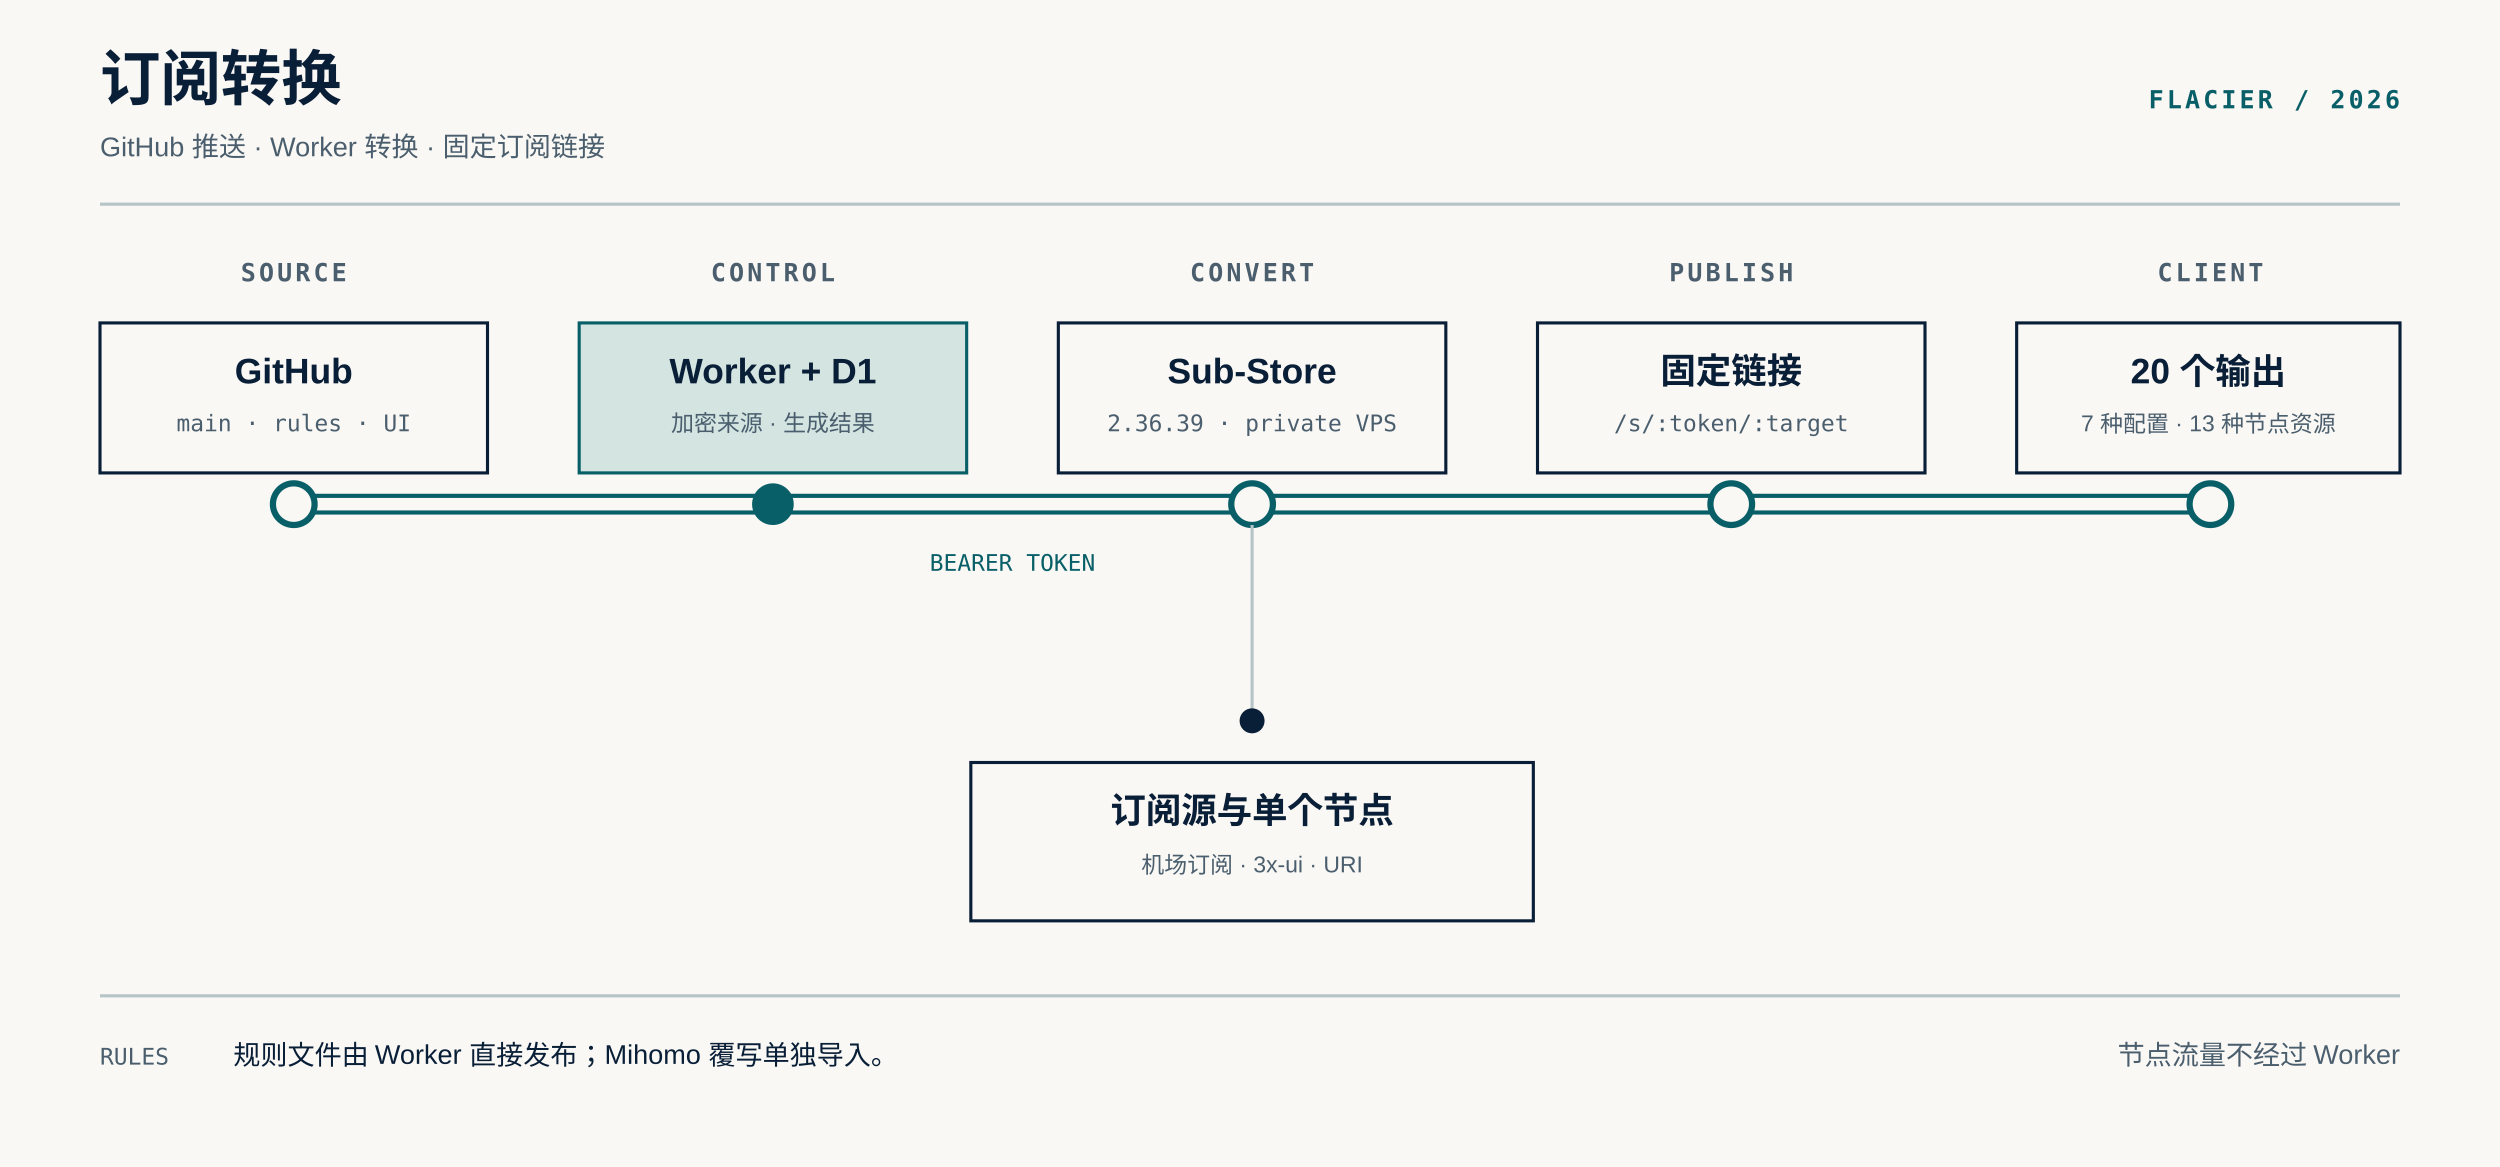
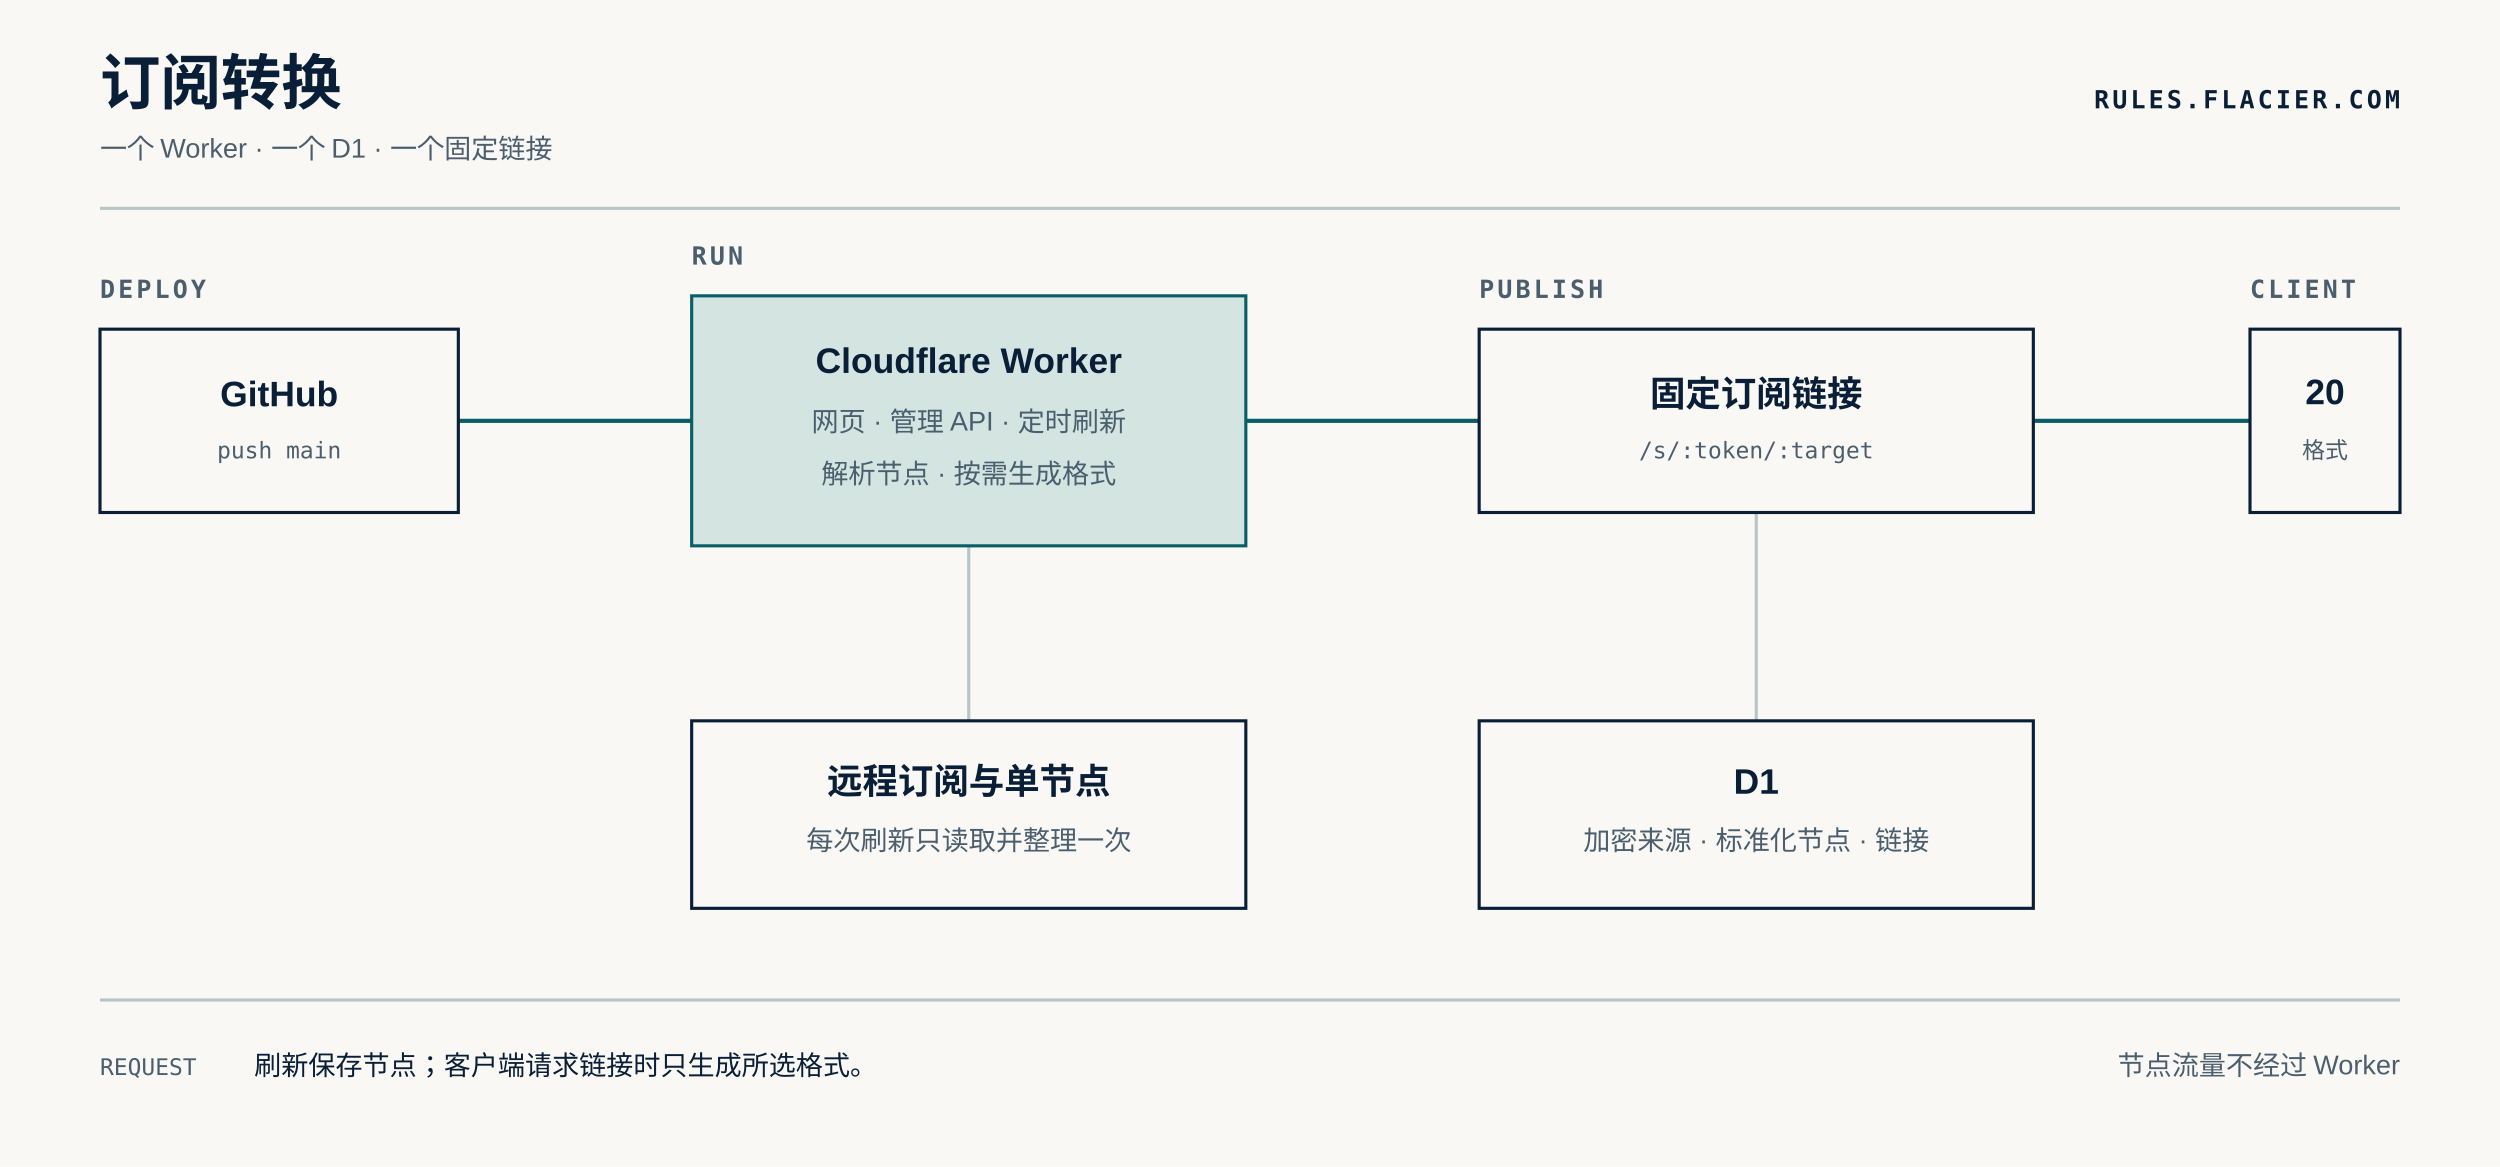
<svg xmlns="http://www.w3.org/2000/svg" viewBox="0 0 1200 560" role="img" aria-labelledby="title description">
  <style>
    .paper { fill: #faf8f4; }
    .panel { fill: #faf8f4; stroke: #091e37; stroke-width: 1.5; }
-     .selected { fill: #d3e4e1; stroke: #085f68; stroke-width: 1.5; }
+     .active { fill: #d3e4e1; stroke: #085f68; stroke-width: 1.5; }
    .ink { fill: #091e37; font-family: Arial, "PingFang SC", sans-serif; }
    .muted { fill: #4a5e6e; font-family: Arial, "PingFang SC", sans-serif; }
-     .accent { fill: #085f68; font-family: Arial, "PingFang SC", sans-serif; }
    .mono { font-family: "SFMono-Regular", Consolas, monospace; }
    .line { fill: none; stroke: #b6c5c8; stroke-width: 1.5; }
-     .rail { fill: none; stroke: #085f68; stroke-width: 2; }
+     .flow { fill: none; stroke: #085f68; stroke-width: 2; }
    .label { font-size: 12px; font-weight: 700; letter-spacing: 1.5px; }
    .title { font-size: 29px; font-weight: 700; }
-     .node-title { font-size: 17px; font-weight: 700; }
+     .item { font-size: 17px; font-weight: 700; }
    .body { font-size: 13px; }
    .small { font-size: 11px; }
  </style>
  <rect class="paper" width="1200" height="560" />
-   <text x="48" y="48" class="ink title">订阅转换</text>
-   <text x="48" y="75" class="muted body">GitHub 推送 · Worker 转换 · 固定订阅链接</text>
-   <text x="1152" y="52" text-anchor="end" class="accent mono label">FLACIER / 2026</text>
-   <line x1="48" y1="98" x2="1152" y2="98" class="line" />
-   <line x1="141" y1="238" x2="1061" y2="238" class="rail" />
-   <line x1="141" y1="246" x2="1061" y2="246" class="rail" />
+   <text x="48" y="50" class="ink title">订阅转换</text>
+   <text x="48" y="76" class="muted body">一个 Worker · 一个 D1 · 一个固定链接</text>
+   <text x="1152" y="52" text-anchor="end" class="ink mono label">RULES.FLACIER.COM</text>
+   <line x1="48" y1="100" x2="1152" y2="100" class="line" />
+   <path d="M220 202H332M598 202H710M976 202H1080" class="flow" />
+   <path d="M465 262V346M843 246V346" class="line" />
  <g>
-     <text x="141" y="135" text-anchor="middle" class="muted mono label">SOURCE</text>
-     <rect x="48" y="155" width="186" height="72" class="panel" />
-     <text x="141" y="184" text-anchor="middle" class="ink node-title">GitHub</text>
-     <text x="141" y="207" text-anchor="middle" class="muted mono small">main · rules · UI</text>
-     <circle cx="141" cy="242" r="10" class="paper" stroke="#085f68" stroke-width="3" />
+     <text x="48" y="143" class="muted mono label">DEPLOY</text>
+     <rect x="48" y="158" width="172" height="88" class="panel" />
+     <text x="134" y="195" text-anchor="middle" class="ink item">GitHub</text>
+     <text x="134" y="220" text-anchor="middle" class="muted mono small">push main</text>
  </g>
  <g>
-     <text x="371" y="135" text-anchor="middle" class="muted mono label">CONTROL</text>
-     <rect x="278" y="155" width="186" height="72" class="selected" />
-     <text x="371" y="184" text-anchor="middle" class="ink node-title">Worker + D1</text>
-     <text x="371" y="207" text-anchor="middle" class="muted small">加密来源 · 生成结果</text>
-     <circle cx="371" cy="242" r="10" fill="#085f68" />
+     <text x="332" y="127" class="muted mono label">RUN</text>
+     <rect x="332" y="142" width="266" height="120" class="active" />
+     <text x="465" y="179" text-anchor="middle" class="ink item">Cloudflare Worker</text>
+     <text x="465" y="207" text-anchor="middle" class="muted body">网页 · 管理 API · 定时刷新</text>
+     <text x="465" y="232" text-anchor="middle" class="muted body">解析节点 · 按需生成格式</text>
  </g>
  <g>
-     <text x="601" y="135" text-anchor="middle" class="muted mono label">CONVERT</text>
-     <rect x="508" y="155" width="186" height="72" class="panel" />
-     <text x="601" y="184" text-anchor="middle" class="ink node-title">Sub-Store</text>
-     <text x="601" y="207" text-anchor="middle" class="muted mono small">2.36.39 · private VPS</text>
-     <circle cx="601" cy="242" r="10" class="paper" stroke="#085f68" stroke-width="3" />
+     <text x="710" y="143" class="muted mono label">PUBLISH</text>
+     <rect x="710" y="158" width="266" height="88" class="panel" />
+     <text x="843" y="195" text-anchor="middle" class="ink item">固定订阅链接</text>
+     <text x="843" y="220" text-anchor="middle" class="muted mono small">/s/:token/:target</text>
  </g>
  <g>
-     <text x="831" y="135" text-anchor="middle" class="muted mono label">PUBLISH</text>
-     <rect x="738" y="155" width="186" height="72" class="panel" />
-     <text x="831" y="184" text-anchor="middle" class="ink node-title">固定链接</text>
-     <text x="831" y="207" text-anchor="middle" class="muted mono small">/s/:token/:target</text>
-     <circle cx="831" cy="242" r="10" class="paper" stroke="#085f68" stroke-width="3" />
+     <text x="1080" y="143" class="muted mono label">CLIENT</text>
+     <rect x="1080" y="158" width="72" height="88" class="panel" />
+     <text x="1116" y="194" text-anchor="middle" class="ink item">20</text>
+     <text x="1116" y="220" text-anchor="middle" class="muted small">格式</text>
  </g>
  <g>
-     <text x="1061" y="135" text-anchor="middle" class="muted mono label">CLIENT</text>
-     <rect x="968" y="155" width="184" height="72" class="panel" />
-     <text x="1060" y="184" text-anchor="middle" class="ink node-title">20 个输出</text>
-     <text x="1060" y="207" text-anchor="middle" class="muted small">7 种配置 · 13 种节点资源</text>
-     <circle cx="1061" cy="242" r="10" class="paper" stroke="#085f68" stroke-width="3" />
+     <rect x="332" y="346" width="266" height="90" class="panel" />
+     <text x="465" y="381" text-anchor="middle" class="ink item">远程订阅与单节点</text>
+     <text x="465" y="408" text-anchor="middle" class="muted body">每次刷新只读取并整理一次</text>
  </g>
-   <text x="486" y="274" text-anchor="middle" class="accent mono small">BEARER TOKEN</text>
-   <line x1="601" y1="252" x2="601" y2="346" class="line" />
-   <circle cx="601" cy="346" r="6" fill="#091e37" />
-   <rect x="466" y="366" width="270" height="76" class="panel" />
-   <text x="601" y="395" text-anchor="middle" class="ink node-title">订阅源与单个节点</text>
-   <text x="601" y="419" text-anchor="middle" class="muted small">机场订阅 · 3x-ui · URI</text>
-   <line x1="48" y1="478" x2="1152" y2="478" class="line" />
-   <text x="48" y="511" class="muted mono small">RULES</text>
-   <text x="112" y="511" class="ink body">规则文件由 Worker 直接发布；Mihomo 覆写单独导入。</text>
-   <text x="1152" y="511" text-anchor="end" class="muted body">节点流量不经过 Worker</text>
+   <g>
+     <rect x="710" y="346" width="266" height="90" class="panel" />
+     <text x="843" y="381" text-anchor="middle" class="ink item">D1</text>
+     <text x="843" y="408" text-anchor="middle" class="muted body">加密来源 · 标准化节点 · 链接</text>
+   </g>
+   <line x1="48" y1="480" x2="1152" y2="480" class="line" />
+   <text x="48" y="516" class="muted mono small">REQUEST</text>
+   <text x="122" y="516" class="ink body">刷新保存节点；客户端请求链接时只生成所选格式。</text>
+   <text x="1152" y="516" text-anchor="end" class="muted body">节点流量不经过 Worker</text>
</svg>
